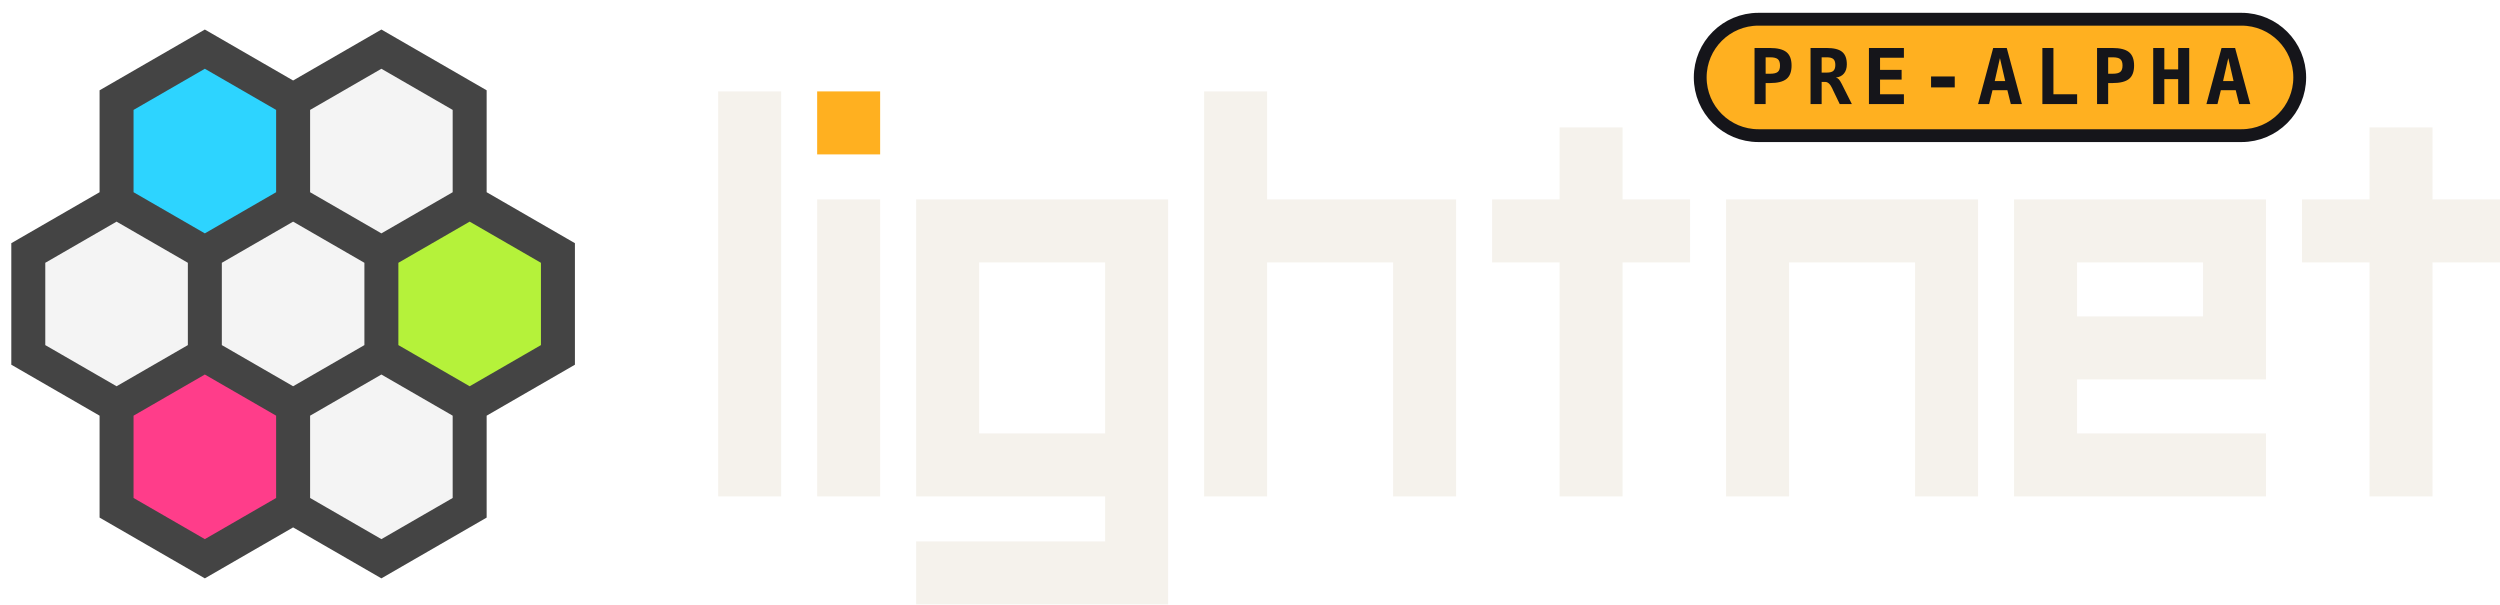
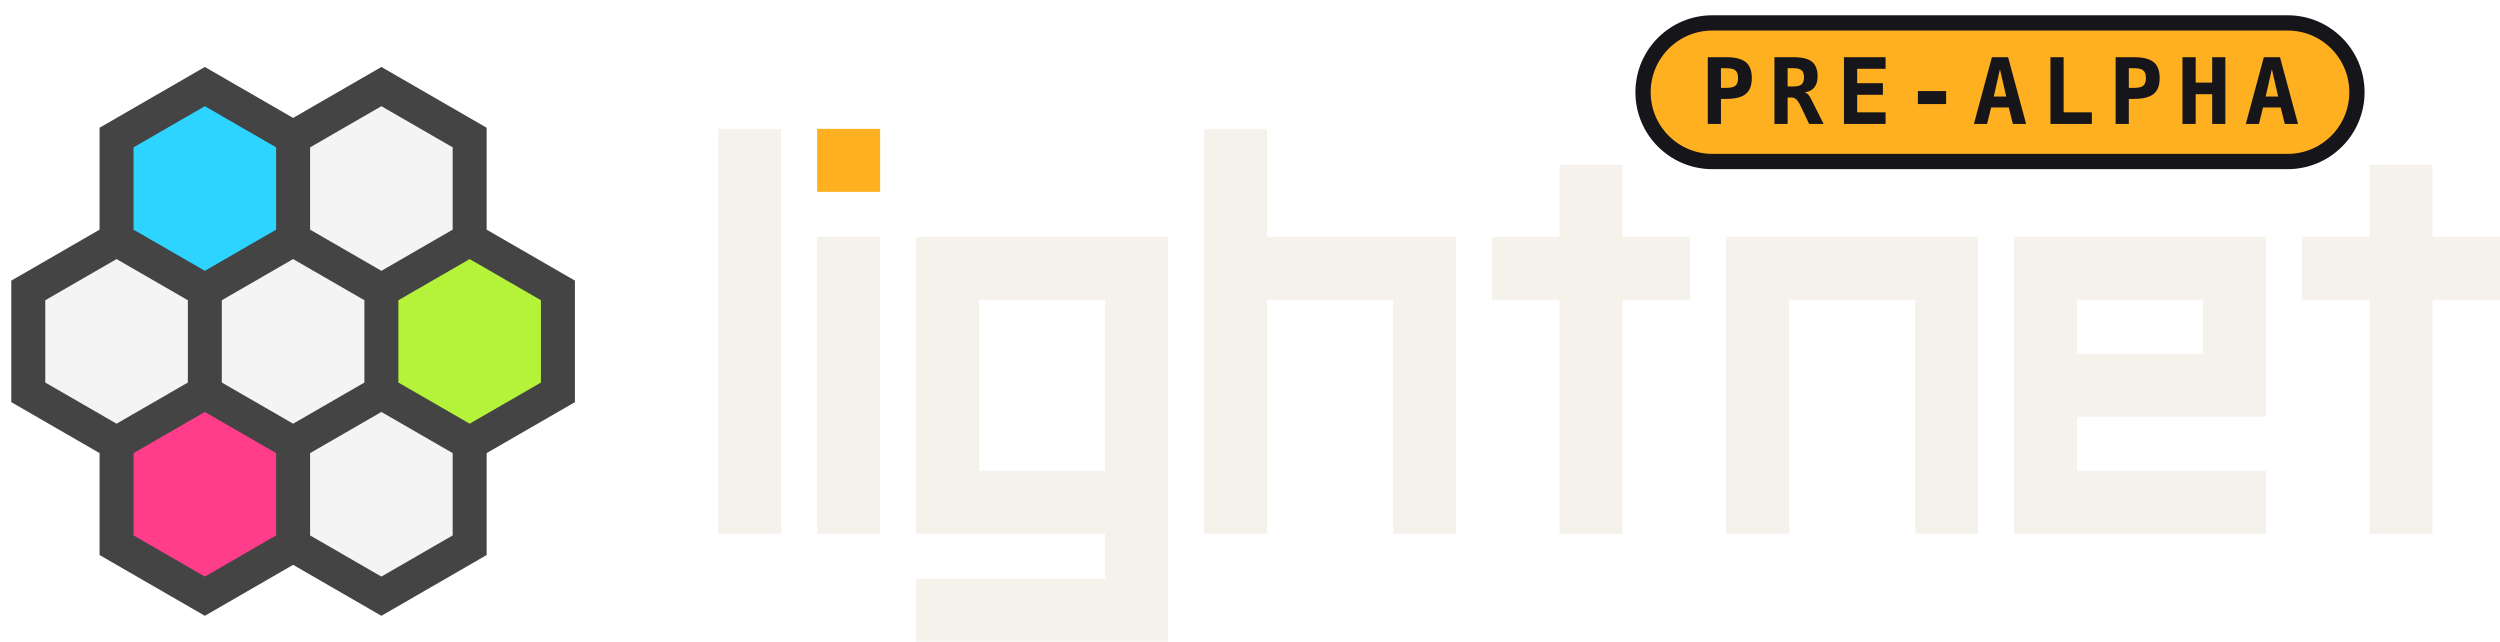
- <svg xmlns="http://www.w3.org/2000/svg" viewBox="0 0 604.67 146.18" width="604.67" height="146.18">
-   <svg viewBox="-51.765 -50 103.531 100" width="141.79" height="136.95" style="display: block;" x="0.00" y="5.04">
+ <svg xmlns="http://www.w3.org/2000/svg" viewBox="0 0 412.77 105.97" width="412.77" height="105.97">
+   <svg viewBox="-51.765 -50 103.531 100" width="96.79" height="93.49" style="display: block;" x="0.00" y="9.62">
    <path d="M0.00 -18.00L15.59 -9.00L15.59 9.00L0.00 18.00L-15.59 9.00L-15.59 -9.00Z" fill="rgba(244,244,244,1)" />
    <path d="M31.18 -18.00L46.77 -9.00L46.77 9.00L31.18 18.00L15.59 9.00L15.59 -9.00Z" fill="#B5F23A" />
    <path d="M15.59 -45.00L31.18 -36.00L31.18 -18.00L15.59 -9.00L0.00 -18.00L-0.00 -36.00Z" fill="rgba(244,244,244,1)" />
    <path d="M-15.59 -45.00L0.00 -36.00L0.00 -18.00L-15.59 -9.00L-31.18 -18.00L-31.18 -36.00Z" fill="#2DD4FF" />
    <path d="M-31.18 -18.00L-15.59 -9.00L-15.59 9.00L-31.18 18.00L-46.77 9.00L-46.77 -9.00Z" fill="rgba(244,244,244,1)" />
    <path d="M-15.59 9.00L0.00 18.00L0.00 36.00L-15.59 45.00L-31.18 36.00L-31.18 18.00Z" fill="#FF3D8A" />
    <path d="M15.59 9.00L31.18 18.00L31.18 36.00L15.59 45.00L0.00 36.00L-0.00 18.00Z" fill="rgba(244,244,244,1)" />
    <path d="M0.00 -18.00L15.59 -9.00L15.59 9.00L0.00 18.00L-15.59 9.00L-15.59 -9.00ZM31.18 -18.00L46.77 -9.00L46.77 9.00L31.18 18.00L15.59 9.00L15.59 -9.00ZM15.59 -45.00L31.18 -36.00L31.18 -18.00L15.59 -9.00L0.00 -18.00L-0.00 -36.00ZM-15.59 -45.00L0.00 -36.00L0.00 -18.00L-15.59 -9.00L-31.18 -18.00L-31.18 -36.00ZM-31.18 -18.00L-15.59 -9.00L-15.59 9.00L-31.18 18.00L-46.77 9.00L-46.77 -9.00ZM-15.59 9.00L0.00 18.00L0.00 36.00L-15.59 45.00L-31.18 36.00L-31.18 18.00ZM15.59 9.00L31.18 18.00L31.18 36.00L15.59 45.00L0.00 36.00L-0.00 18.00Z" fill="none" stroke="rgba(68,68,68,1)" stroke-width="6" stroke-linejoin="miter" />
  </svg>
-   <svg viewBox="0 0 396 114" width="430.97" height="124.07" style="display: block;" x="173.70" y="22.11">
+   <svg viewBox="0 0 396 114" width="294.20" height="84.70" style="display: block;" x="118.57" y="21.27">
    <path d="M0 0h14v90h-14zM22 24h14v66h-14zM44 24h56v14h-56zM44 24h14v66h-14zM86 24h14v66h-14zM44 76h56v14h-56zM86 90h14v24h-14zM44 100h56v14h-56zM108 0h14v90h-14zM108 24h56v14h-56zM150 24h14v66h-14zM187 8h14v82h-14zM172 24h44v14h-44zM224 24h14v66h-14zM224 24h56v14h-56zM266 24h14v66h-14zM288 24h14v66h-14zM288 24h56v14h-56zM288 50h56v14h-56zM330 24h14v30h-14zM288 76h56v14h-56zM367 8h14v82h-14zM352 24h44v14h-44z" fill="#F5F2EC" />
    <path d="M22 0h14v14h-14z" fill="#FFB020" />
  </svg>
-   <svg viewBox="-3.5 -3.5 174.16 42.28" width="154.34" height="37.46" style="display: block; overflow: visible;" x="406.56" y="0.00">
-     <rect x="1.75" y="1.75" width="163.66" height="31.78" rx="15.89" fill="#FFB020" stroke="#15151A" stroke-width="3.5" />
-     <text x="83.58" y="17.64" fill="#15151A" font-family="&quot;JetBrains Mono&quot;,&quot;Geist Mono&quot;,ui-monospace,monospace" font-size="21" font-weight="600" letter-spacing="0.14em" text-anchor="middle" dominant-baseline="central" textLength="136.92" lengthAdjust="spacing" style="text-transform: uppercase;">PRE-ALPHA</text>
+   <svg viewBox="-4.167 -4.167 207.333 50.333" width="125.43" height="30.45" style="display: block; overflow: visible;" x="267.50" y="0.00">
+     <rect x="2.083" y="2.083" width="194.833" height="37.833" rx="18.917" fill="#FFB020" stroke="#15151A" stroke-width="4.167" />
+     <text x="99.5" y="21" fill="#15151A" font-family="&quot;JetBrains Mono&quot;,&quot;Geist Mono&quot;,ui-monospace,monospace" font-size="25" font-weight="600" letter-spacing="0.14em" text-anchor="middle" dominant-baseline="central" textLength="163" lengthAdjust="spacing" style="text-transform: uppercase;">PRE-ALPHA</text>
  </svg>
</svg>
